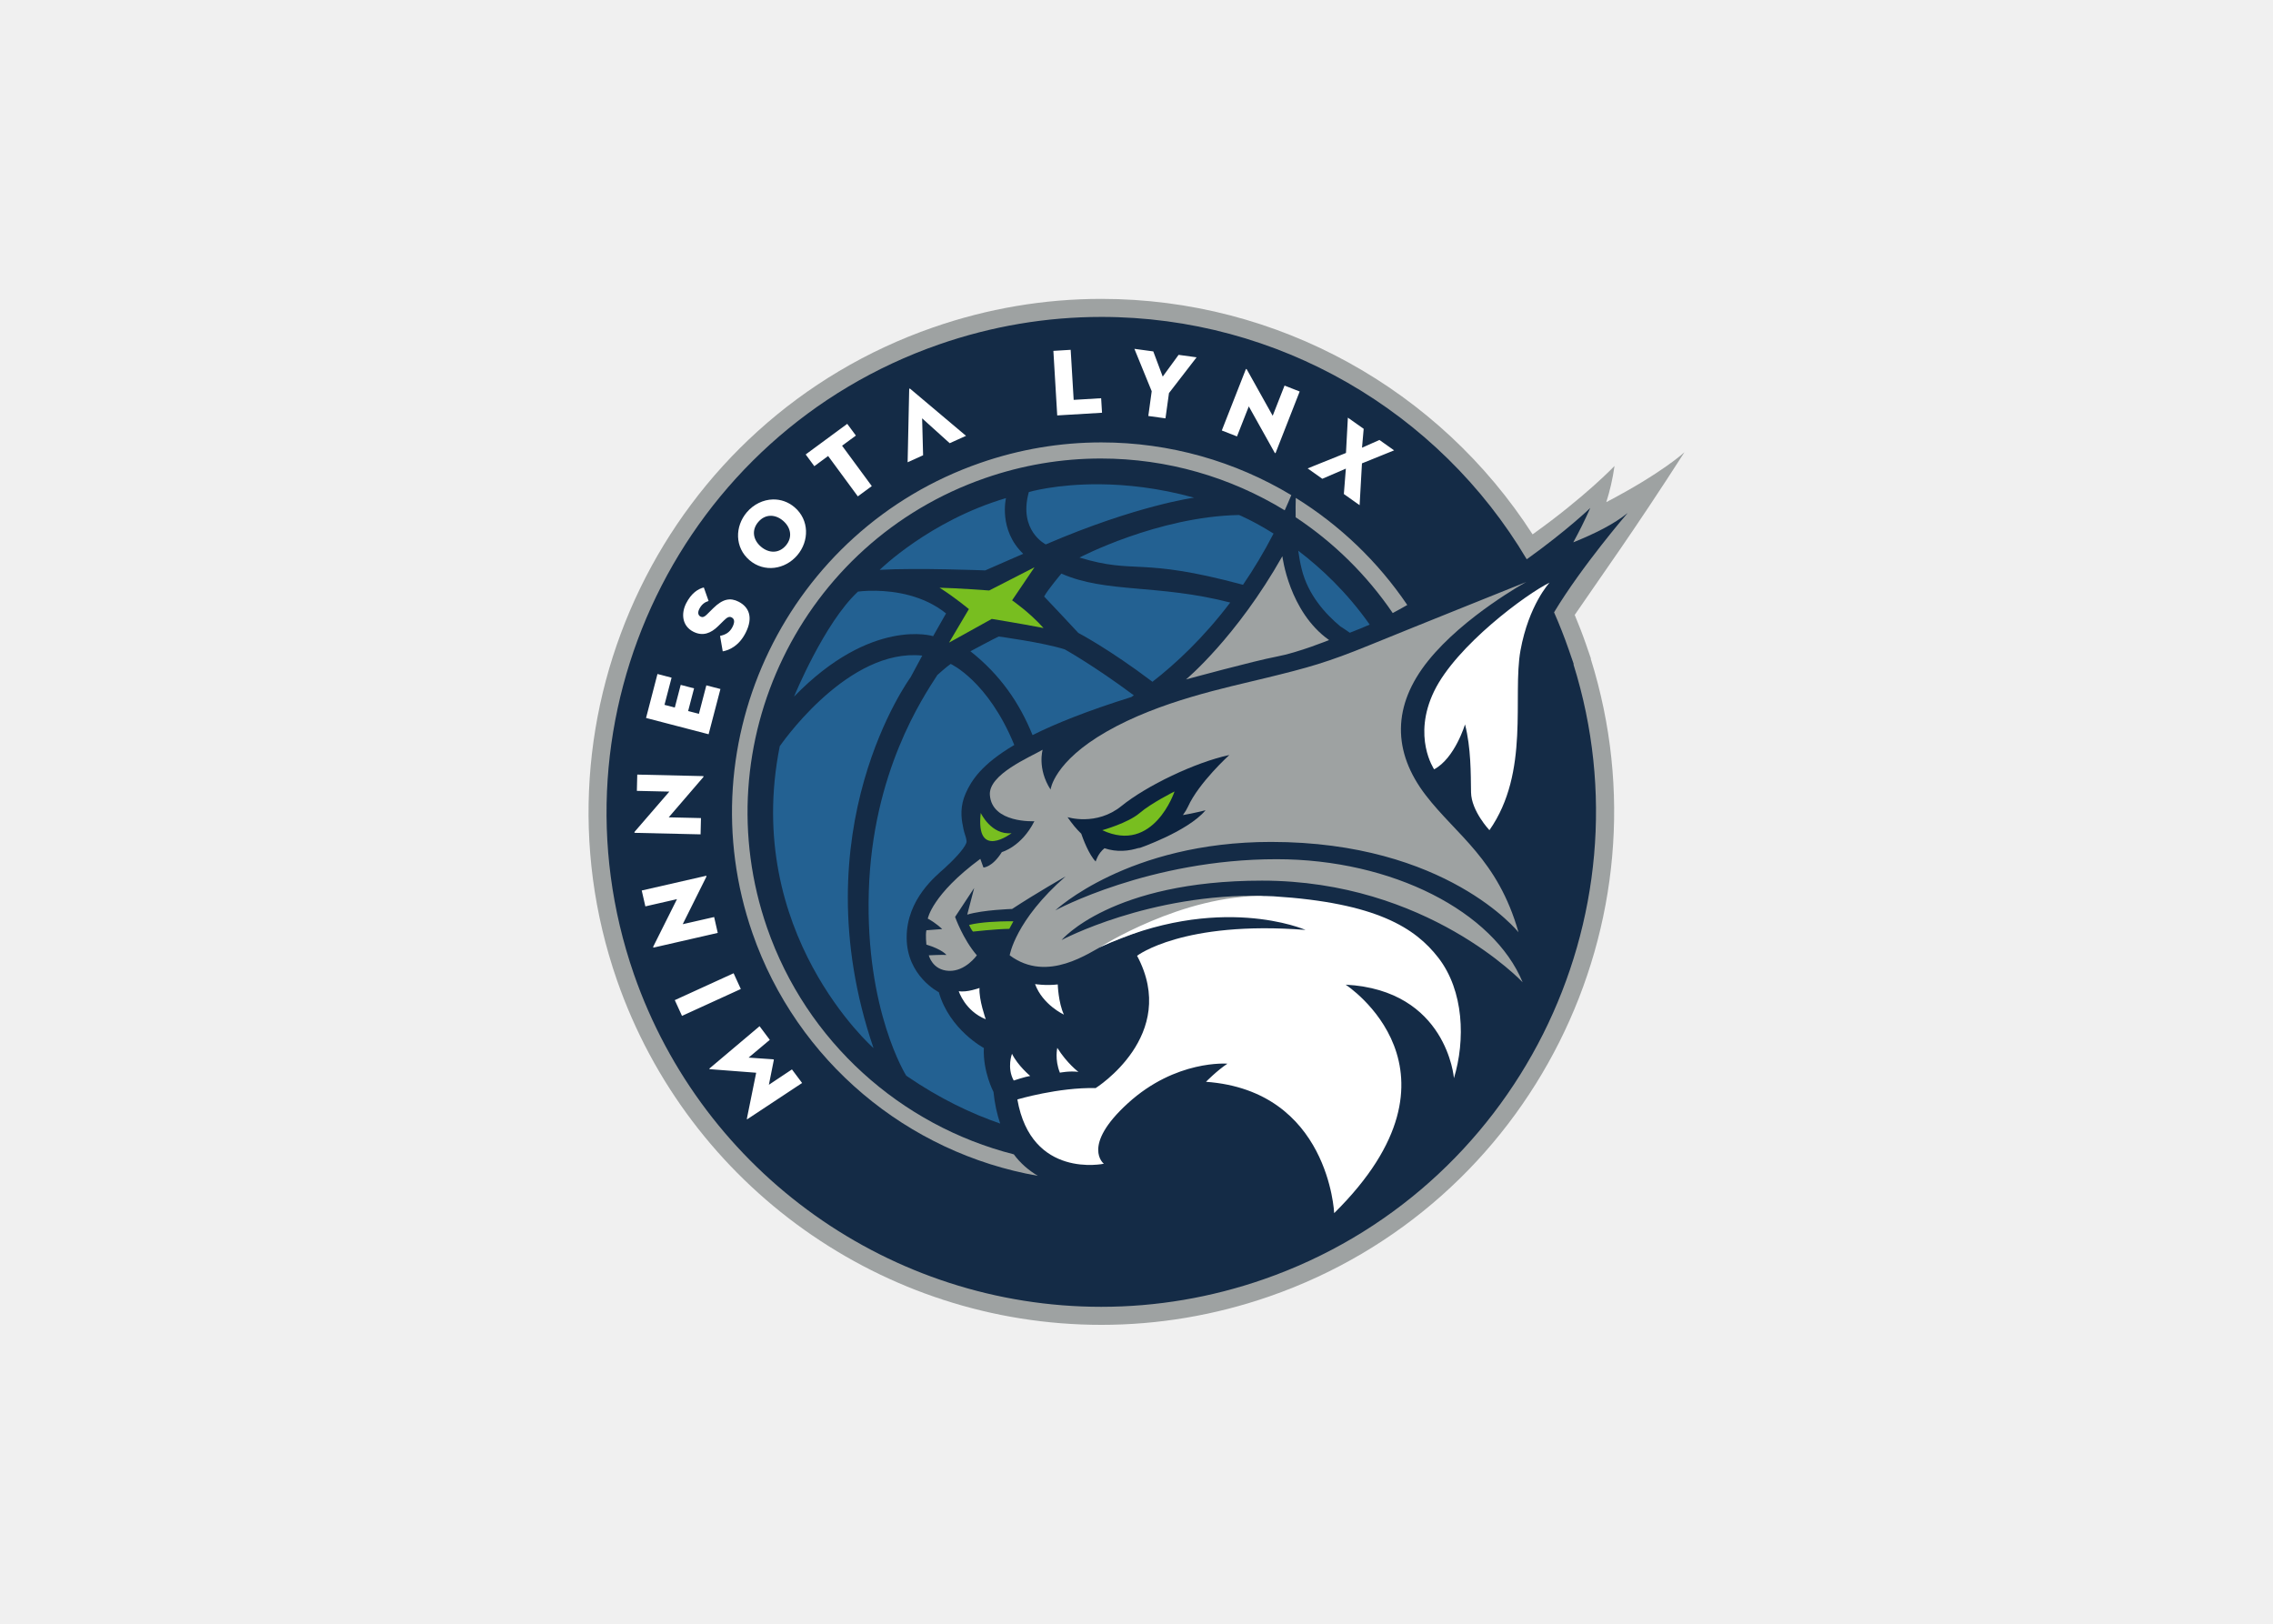
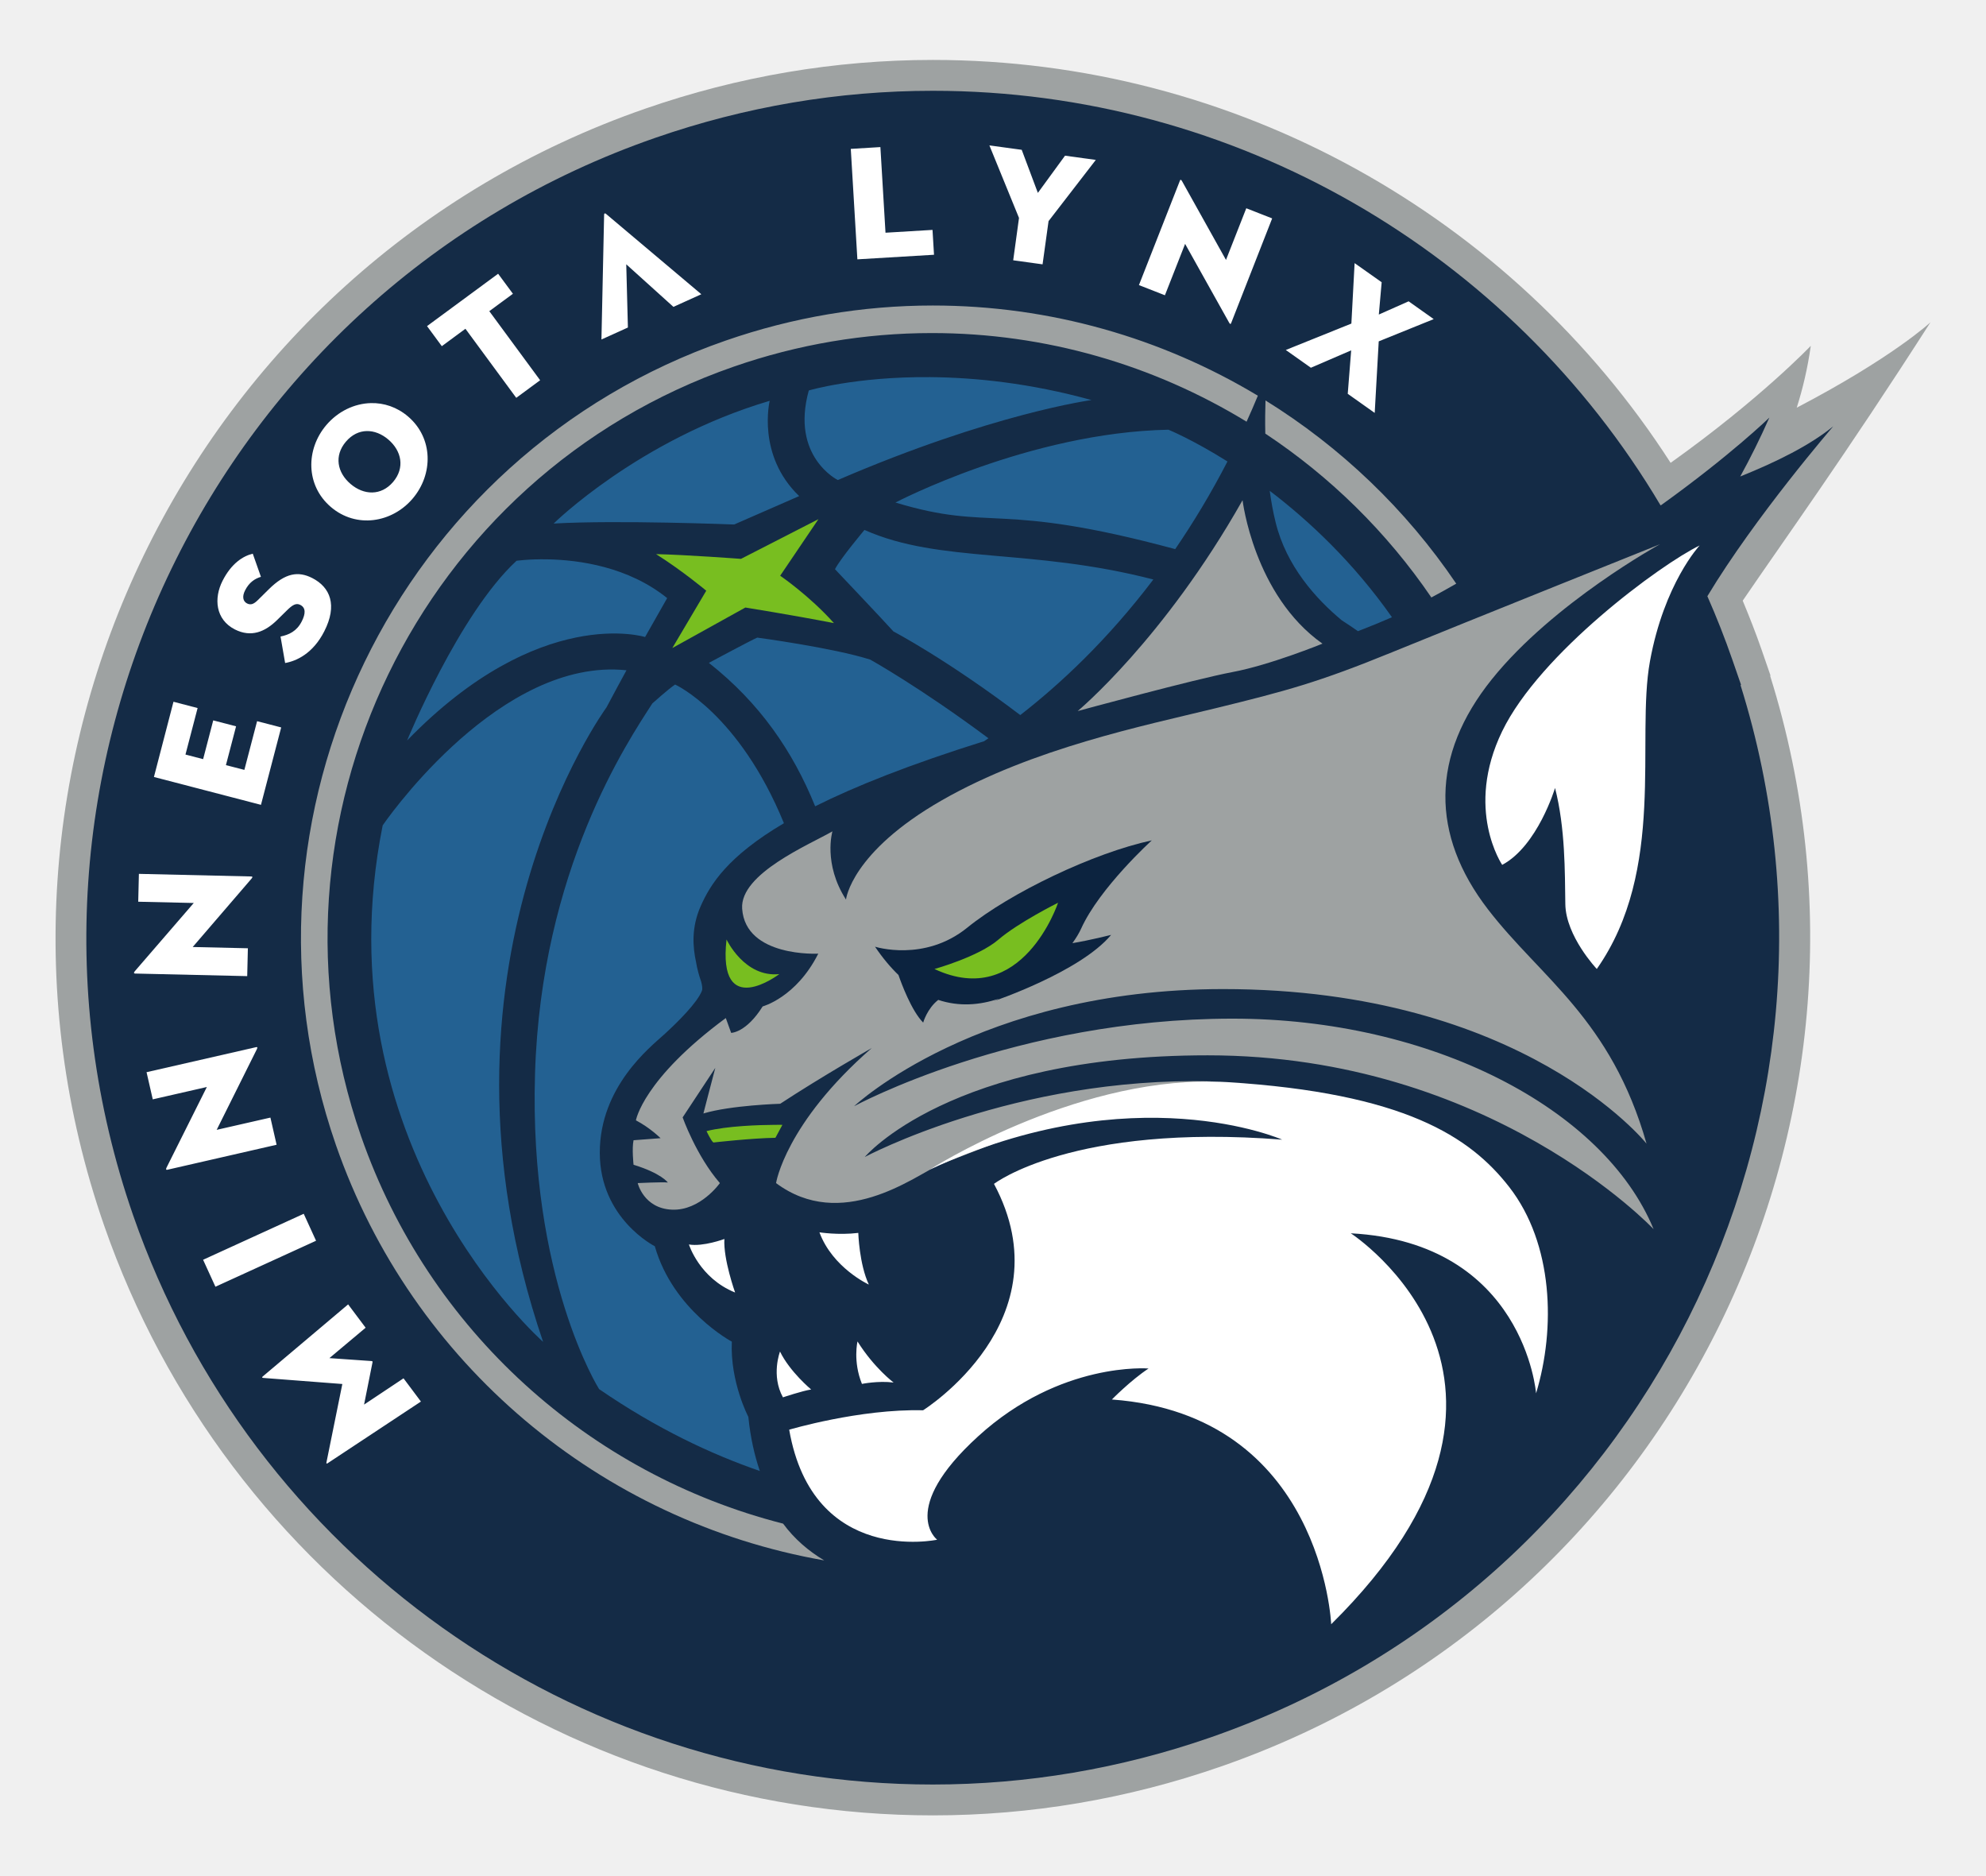
- <svg xmlns="http://www.w3.org/2000/svg" clip-rule="evenodd" fill-rule="evenodd" stroke-linejoin="round" stroke-miterlimit="2" viewBox="0 0 560 400">
+ <svg xmlns="http://www.w3.org/2000/svg" clip-rule="evenodd" fill-rule="evenodd" stroke-linejoin="round" stroke-miterlimit="2" viewBox="137 65 286 270">
  <g fill-rule="nonzero" transform="matrix(1.41175 0 0 1.41175 143.613 72.193)">
    <path d="m175.92 63.799-.907-2.625c-.59-1.7-1.245-3.364-1.929-5.01 4.199-6.16 10.416-14.755 19.15-28.388 0 0-3.83 3.583-13.64 8.708.615-1.93 1.111-4.021 1.434-6.31 0 0-5.136 5.405-14.298 11.933-16.216-25.194-44.388-41.09-75.253-41.09-9.976 0-19.85 1.673-29.352 4.973-46.608 16.182-71.365 67.274-55.191 113.89 12.508 35.986 46.48 60.164 84.54 60.164 9.974 0 19.853-1.674 29.36-4.975 45.721-15.878 70.412-65.346 56.052-111.23l.032-.042" fill="#9ea2a2" />
    <path d="m172.91 64.736-.876-2.532c-.767-2.212-1.623-4.378-2.555-6.495 4.888-8.123 12.842-17.329 12.842-17.329-2.38 1.937-5.727 3.604-9.489 5.12 1.024-1.864 2.021-3.86 2.969-6.003 0 0-3.911 3.806-11.033 8.919-.022.008-.045.015-.068.022-15.34-25.824-43.386-42.274-74.221-42.274h-.001c-9.626 0-19.15 1.614-28.318 4.798-44.975 15.612-68.862 64.912-53.262 109.89 12.066 34.72 44.842 58.045 81.561 58.045 9.625 0 19.154-1.615 28.328-4.799 44.111-15.319 67.931-63.046 54.078-107.31l.032-.041" fill="#0c2340" fill-opacity=".94" />
    <path d="m90.472 26.062c-7.181 0-14.293 1.203-21.139 3.58-33.571 11.657-51.402 48.458-39.75 82.039 7.772 22.36 27.057 38.38 49.808 42.36-1.605-.96-3.045-2.19-4.193-3.75-19.742-5.03-36.154-19.66-43.058-39.53-11.144-32.12 5.911-67.315 38.019-78.463 6.547-2.275 13.348-3.426 20.219-3.426 11.597 0 22.637 3.261 32.097 9.039.39-.866.78-1.747 1.15-2.65-9.79-5.885-21.19-9.199-33.153-9.199zm33.933 9.681c-.03.961-.05 2.109-.02 3.381 6.63 4.39 12.4 10.052 16.94 16.713.8-.431 1.6-.864 2.37-1.312.06-.033.11-.061.16-.092h.01c-5.13-7.582-11.79-13.932-19.46-18.69zm-2.34 10.176c-8.03 14.204-16.82 21.504-16.82 21.504s11.94-3.257 15.8-3.98c3.86-.725 9.17-2.895 9.17-2.895-7-4.946-8.15-14.629-8.15-14.629zm42.57 4.494s-19.86 7.962-27.34 11.018-10.78 3.941-18.02 5.711c-7.24 1.769-18.58 4.063-27.868 9.371-9.288 5.307-9.795 10.131-9.795 10.131-2.358-3.664-1.383-6.955-1.383-6.955-2.292 1.328-9.451 4.303-9.209 7.883.336 4.985 7.764 4.591 7.764 4.591-2.25 4.471-5.672 5.381-5.672 5.381-1.689 2.697-3.213 2.697-3.213 2.697-.157-.441-.547-1.511-.547-1.511-8.464 6.251-9.168 10.431-9.168 10.431 1.447.76 2.514 1.82 2.514 1.82-.592.05-2.756.21-2.756.21-.181.84 0 2.5 0 2.5 2.836.87 3.498 1.81 3.498 1.81-.603-.06-3.074.06-3.074.06s.603 2.59 3.498 2.71 4.885-2.71 4.885-2.71c-2.413-2.78-3.799-6.7-3.799-6.7l3.332-5.05c-.347 1.28-1.213 4.65-1.213 4.65 2.784-.84 7.834-.99 7.834-.99 4.221-2.77 9.334-5.68 9.334-5.68-8.822 7.7-9.758 13.77-9.758 13.77 6.636 4.95 13.985-.58 16.528-1.81 0 0 8.567-3.38 12.548-4.71 3.98-1.32 15.32-3.86 15.32-3.86-20.027-.48-35.349 7.72-35.349 7.72s8.688-10.37 34.989-10.37c28.83 0 45.48 17.73 45.48 17.73-5.07-12.3-22.68-21.471-42.95-21.471-22.196 0-38.605 8.931-38.605 8.931s12.668-11.946 37.645-11.946c30.64 0 43.19 15.766 43.19 15.766-3.62-12.711-10.78-16.892-16.17-23.889-5.86-7.61-5.87-15.684.4-23.485 6.27-7.802 17.13-13.754 17.13-13.754z" fill="#9ea2a2" />
    <path d="m90.194 33.366c-7.632-.061-12.375 1.36-12.375 1.36-1.876 6.756 2.959 9.135 2.959 9.135 15.803-6.81 25.877-8.157 25.877-8.157-6.26-1.73-11.881-2.301-16.461-2.338zm-16.363 2.415c-13.346 3.944-22.039 12.517-22.039 12.517 6.522-.376 18.412.098 18.412.098 1.484-.655 6.633-2.899 6.633-2.899-4.354-4.173-3.006-9.716-3.006-9.716zm40.674 2.947c-14.22.282-27.846 7.426-27.846 7.426 9.955 3.016 10.25-.177 28.536 4.752 1.84-2.693 3.64-5.664 5.33-8.938-3.57-2.242-6.02-3.24-6.02-3.24zm10.33 6.232c.15 1.082.34 2.162.6 3.203 1.09 4.478 4.14 7.835 6.75 10.004.58.37 1.12.738 1.65 1.108 1.3-.501 2.44-.97 3.47-1.422-3.97-5.647-8.5-9.872-12.47-12.893zm-41.338 3.99s-2.46 2.924-3.006 4.006c0 0 4.862 5.123 5.961 6.346 0 0 5.419 2.833 12.939 8.529 4.034-3.131 8.874-7.627 13.574-13.828-12.58-3.244-21.7-1.605-29.468-5.053zm-32.304 2.999c-1.919-.039-3.187.146-3.187.146-5.874 5.416-11.162 18.326-11.162 18.326 13.52-13.925 24.275-10.551 24.275-10.551.505-.903 2.252-3.968 2.252-3.968-3.969-3.202-8.978-3.889-12.178-3.953zm21.368 7.982c-.657.281-4.936 2.576-4.936 2.576 5.199 4.095 8.574 9.025 10.842 14.627 4.078-2.039 9.617-4.253 17.238-6.639.145-.095.292-.198.44-.298-7.011-5.222-12.061-8.024-12.061-8.024-3.845-1.217-11.523-2.242-11.523-2.242zm-14.569 3.254c-12.64-.245-23.64 15.894-23.64 15.894-6.508 32.582 16.363 52.672 16.363 52.672-13.019-38.175 6.467-64.703 6.467-64.703.28-.554 2.039-3.787 2.039-3.787-.411-.043-.821-.068-1.229-.076zm6.188 1.531c-.679.452-2.321 1.928-2.321 1.928-2.501 3.875-11.345 16.955-11.968 37.787-.624 20.82 6.537 32.14 6.537 32.14 5.881 4.04 11.457 6.65 16.394 8.35-.543-1.6-.96-3.42-1.17-5.52 0 0-1.871-3.55-1.685-7.67 0 0-5.986-3.18-7.856-9.73 0 0-5.613-2.81-5.613-9.54 0-6.74 5.175-10.79 6.547-12.04 1.372-1.245 3.404-3.26 3.871-4.474.075-.197.029-.51-.07-.909-.239-.678-.418-1.349-.526-2.007-.334-1.529-.501-3.507.467-5.704.981-2.222 2.729-5.064 8.494-8.468-4.589-11.209-11.101-14.143-11.101-14.143z" fill="#236192" />
    <path d="m96.241 9.734 3.02 7.396-.592 4.32 2.996.413.61-4.407 4.82-6.242-3.14-.432-2.77 3.795-1.647-4.394zm-11.119.171-3.02.184.672 11.264 7.817-.467-.153-2.535-4.795.287zm30.633 3.34c-.04.001-.07.039-.08.086l-4.18 10.649 2.65 1.037 2.06-5.24 4.48 8.015c.11.205.18.175.22.053l4.18-10.666-2.64-1.035-2.07 5.269-4.48-8.027c-.05-.103-.1-.141-.14-.141zm-58.758 3.428c-.034.016-.057.057-.057.119l-.273 12.735 2.699-1.221-.168-6.447 4.811 4.341 2.847-1.287-9.732-8.203c-.047-.043-.093-.052-.127-.037zm76.498 5.067-.33 6.164-6.69 2.693 2.56 1.812 4.11-1.773-.35 4.432 2.75 1.947.41-7.297 5.61-2.269-2.56-1.815-3.04 1.35.29-3.295zm-87.367 1.082-7.252 5.341 1.508 2.047 2.408-1.777 5.185 7.045 2.436-1.795-5.186-7.045 2.411-1.772zm-12.972 13.193c-1.693.039-3.359.84-4.549 2.234-2.111 2.478-2.126 6.155.461 8.362 2.587 2.209 6.23 1.622 8.34-.856 2.112-2.48 2.113-6.17-.471-8.377-1.133-.965-2.464-1.394-3.781-1.363zm-.436 2.851c.76-.017 1.534.289 2.209.866 1.35 1.152 1.713 2.878.487 4.322-1.228 1.439-2.992 1.359-4.342.205-1.353-1.151-1.702-2.871-.473-4.312.616-.722 1.36-1.063 2.119-1.081zm135.97 11.668c-3.98 1.93-16.28 10.98-20.14 18.942s0 13.631 0 13.631c3.62-1.931 5.39-7.842 5.39-7.842 1.05 4.101 1 8.567 1.05 11.846.05 3.278 3.21 6.613 3.21 6.613 7.11-10.135 3.98-23.406 5.42-31.367 1.45-7.962 5.07-11.823 5.07-11.823zm-147.59.838c-.994.24-2.175.984-3.08 2.762-.911 1.791-.727 3.953 1.254 4.963 1.659.84 3.072.255 4.311-.961l1-.984c.564-.555.935-.778 1.363-.557.562.286.555.882.148 1.682-.509 1.007-1.307 1.366-2.164 1.545l.469 2.699c1.149-.199 2.839-.962 3.992-3.229 1.36-2.665.616-4.498-1.232-5.439-1.422-.719-2.732-.527-4.424 1.146l-1.121 1.108c-.411.406-.719.533-1.102.338-.399-.205-.529-.682-.199-1.33.409-.804.973-1.188 1.617-1.383zm-8.088 15.1-1.994 7.672 10.918 2.842 2.063-7.895-2.459-.637-1.297 4.967-1.881-.486 1.035-3.957-2.33-.606-1.031 3.953-1.801-.468 1.238-4.742zm-3.528 17.553-.068 2.841 5.664.129-6.014 6.961c-.151.18-.069.23.029.235l11.438.263.068-2.841-5.627-.129 5.989-6.961c.157-.179.107-.231-.028-.233zm11.943 17.676-11.162 2.55.633 2.77 5.518-1.26-4.112 8.22c-.104.21-.012.24.084.22l11.143-2.55-.631-2.77-5.482 1.25 4.091-8.21c.108-.22.049-.25-.082-.22zm97.649 3.51c-14.5-.27-28.922 8.98-28.922 8.98 20.832-9.73 35.952-3.06 35.952-3.06-21.39-1.68-29.397 4.51-29.397 4.51 7.437 13.91-7.233 23.09-7.233 23.09-6.468-.16-13.658 1.98-13.658 1.98 2.432 13.93 15.092 11.22 15.092 11.22s-4.015-3.08 4.189-10.55c8.397-7.66 17.377-6.91 17.377-6.91-1.81 1.19-3.74 3.16-3.74 3.16 21.47 1.57 22.37 22.92 22.37 22.92 25.16-24.87 2-39.87 2-39.87 17.7.95 18.9 16.32 18.9 16.32 2.01-6.63 1.76-15.25-2.74-21.04-3.99-5.13-10.7-9.57-28.79-10.7-.47-.03-.94-.04-1.4-.05zm-92.778 13.48-10.265 4.69 1.258 2.75 10.265-4.69zm52.606 1.89c1.34 3.63 5.039 5.33 5.039 5.33-.982-2.09-1.076-5.27-1.076-5.27-2.057.25-3.963-.06-3.963-.06zm-9.695.68s-2.182.81-3.618.56c0 0 1.064 3.43 4.711 4.9 0 0-1.218-3.4-1.093-5.46zm-38.381 6.67-8.733 7.37c-.081.08-.03.12.079.13l8.062.62-1.617 7.98c-.03.11-.002.17.103.11l9.53-6.3-1.774-2.37-4.025 2.68.863-4.32c.013-.08-.016-.11-.088-.12l-4.31-.3 3.695-3.1zm51.959 3.78s-.482 2.03.453 4.33c0 0 1.658-.34 3.23-.14 0 0-1.982-1.48-3.683-4.19zm-7.905 1.03s-.935 2.43.299 4.67c0 0 2.003-.67 2.879-.8 0 0-2.179-1.81-3.178-3.87z" fill="#fff" />
    <path d="m93.982 89.511c4.38-3.548 12.859-7.62 18.825-8.902 0 0-5.328 4.833-7.213 9.01-.198.438-.5.942-.884 1.473 1.777-.293 3.948-.843 3.948-.843-3.176 3.794-11.998 6.767-11.998 6.767.173-.059.367-.157.569-.271-1.947.668-4.07.845-6.207.133-1.142.896-1.536 2.315-1.536 2.315-1.201-1.213-2.231-4.019-2.52-4.854-.813-.781-1.614-1.734-2.392-2.886 0 0 5.031 1.606 9.409-1.942" fill="#0c233f" />
    <path d="m78.802 47.851-7.901 4.049s-5.676-.422-8.66-.483c2.733 1.732 5.117 3.731 5.117 3.731l-3.461 5.847 7.452-4.132s4.727.755 9.033 1.589c-2.48-2.783-5.483-4.832-5.483-4.832zm24.443 39.119s-4.053 2.018-6.088 3.764c-2.032 1.748-6.519 2.994-6.519 2.994 8.975 4.207 12.607-6.758 12.607-6.758zm-33.818 3.748c-.944 8.347 5.382 3.529 5.382 3.529-3.559.369-5.382-3.529-5.382-3.529zm4.878 18.903c-1.528.01-4.841.11-6.918.64 0 0 .455.98.699 1.16 0 0 3.871-.44 6.328-.48l.711-1.32s-.311-.01-.82 0z" fill="#78be20" />
  </g>
</svg>
